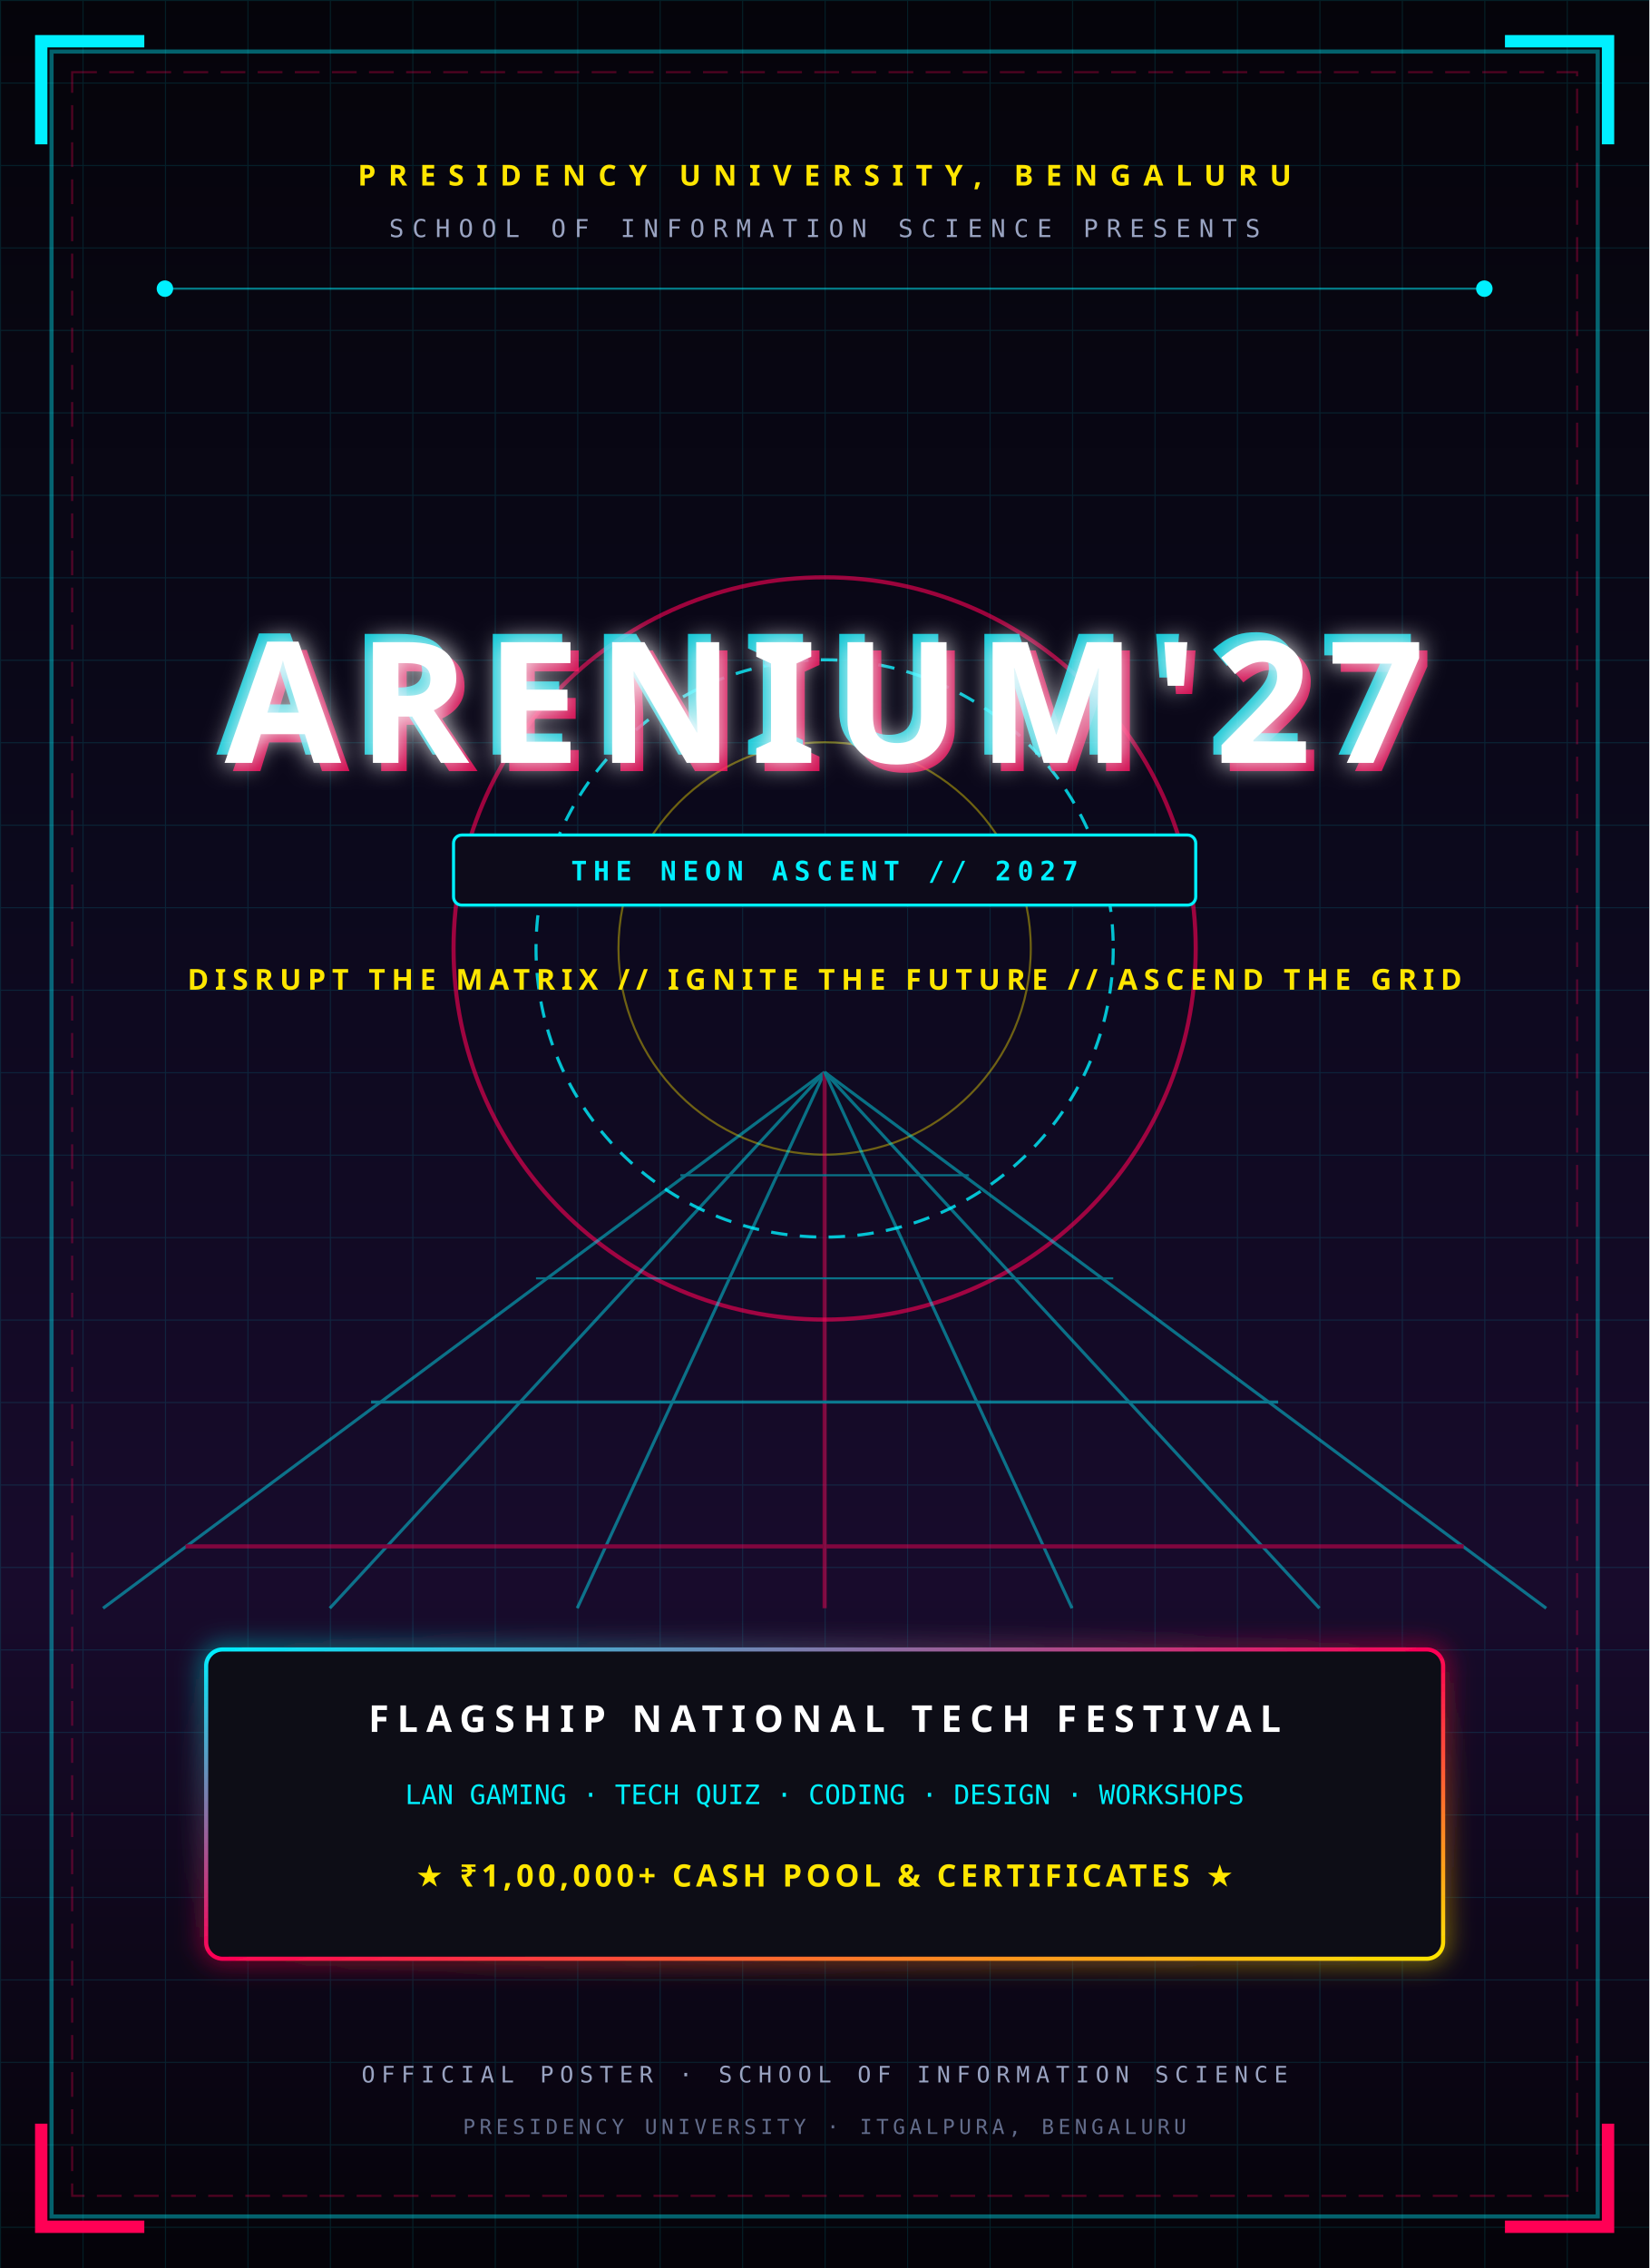
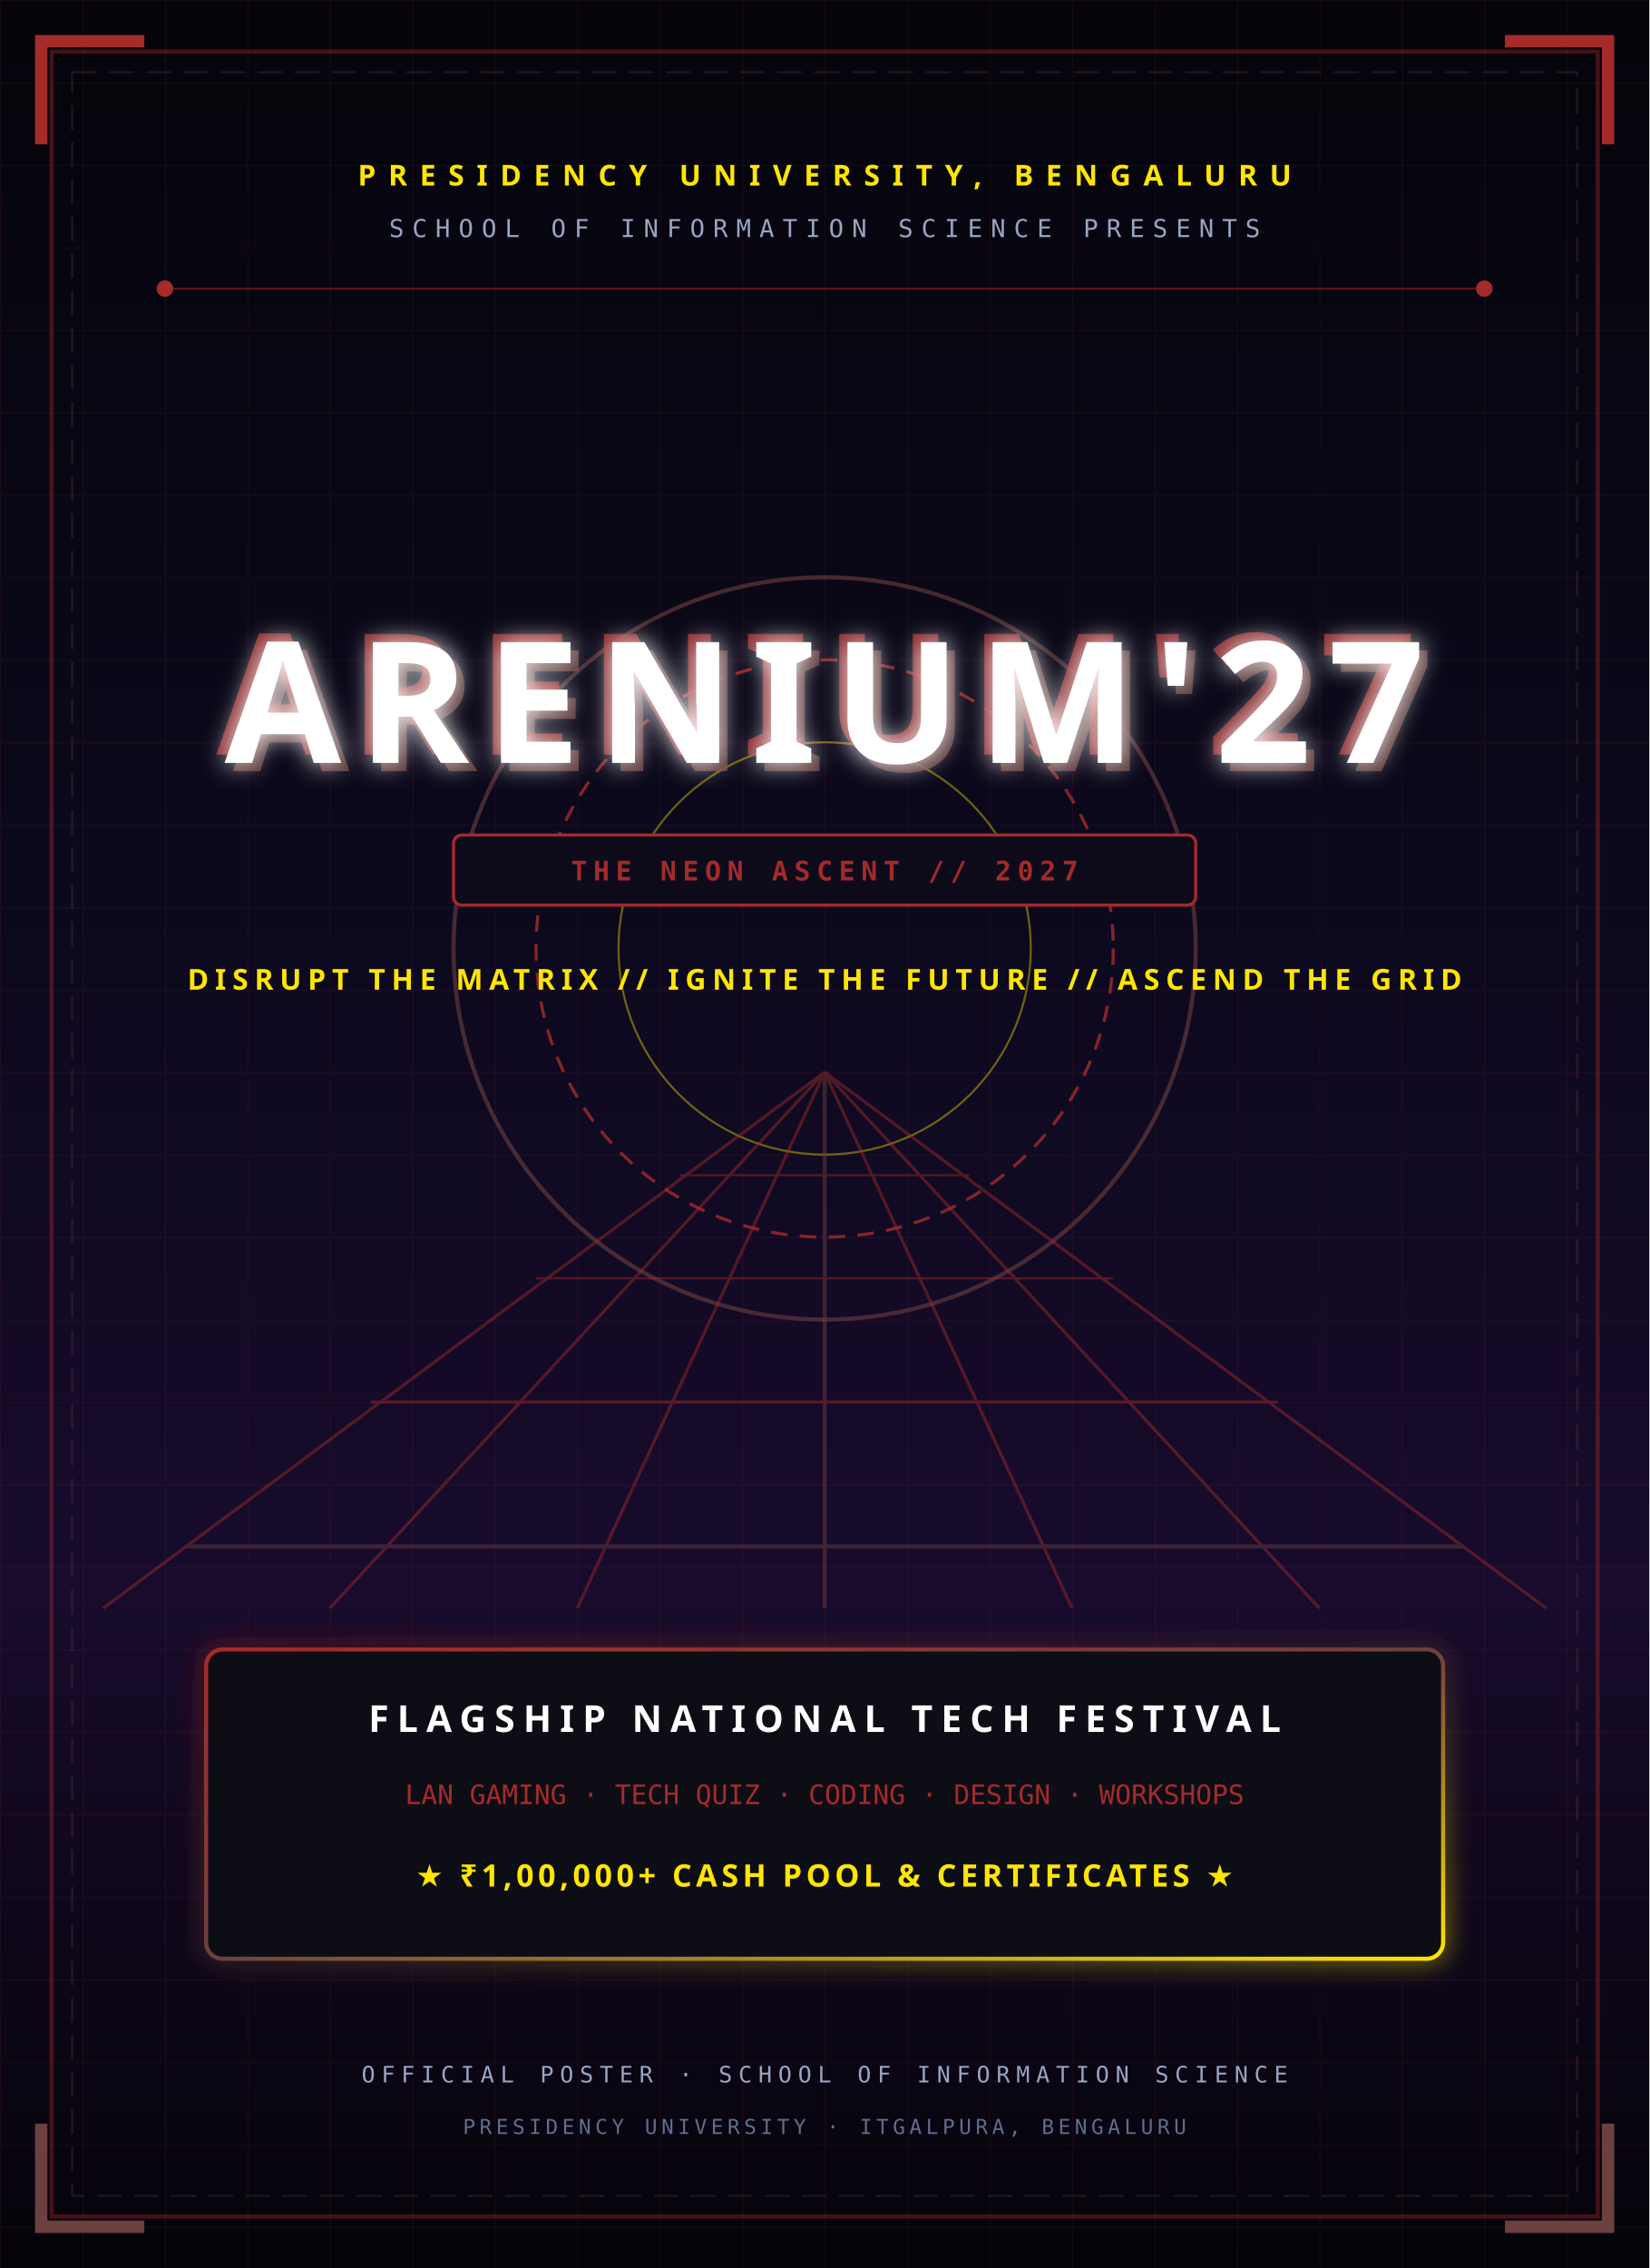
<svg xmlns="http://www.w3.org/2000/svg" viewBox="0 0 800 1100" width="800" height="1100">
  <defs>
    <linearGradient id="bgGrad" x1="0%" y1="0%" x2="0%" y2="100%">
      <stop offset="0%" stop-color="#05040a" />
      <stop offset="40%" stop-color="#0c091d" />
      <stop offset="70%" stop-color="#180b2c" />
      <stop offset="100%" stop-color="#040308" />
    </linearGradient>
    <linearGradient id="neonPinkCyan" x1="0%" y1="0%" x2="100%" y2="100%">
-       <stop offset="0%" stop-color="#00f0ff" />
-       <stop offset="50%" stop-color="#ff0055" />
+       <stop offset="0%" stop-color="#A52A2A" />
+       <stop offset="50%" stop-color="#6C403E" />
      <stop offset="100%" stop-color="#ffe600" />
    </linearGradient>
    <filter id="pGlow" x="-20%" y="-20%" width="140%" height="140%">
      <feGaussianBlur stdDeviation="6" result="blur" />
      <feMerge>
        <feMergeNode in="blur" />
        <feMergeNode in="SourceGraphic" />
      </feMerge>
    </filter>
    <pattern id="grid" width="40" height="40" patternUnits="userSpaceOnUse">
-       <path d="M 40 0 L 0 0 0 40" fill="none" stroke="rgba(0, 240, 255, 0.12)" stroke-width="1" />
+       <path d="M 40 0 L 0 0 0 40" fill="none" stroke="rgba(165, 42, 42, 0.12)" stroke-width="1" />
    </pattern>
  </defs>
  <rect width="800" height="1100" fill="url(#bgGrad)" />
  <rect width="800" height="1100" fill="url(#grid)" />
-   <rect x="25" y="25" width="750" height="1050" fill="none" stroke="rgba(0, 240, 255, 0.4)" stroke-width="2" />
-   <rect x="35" y="35" width="730" height="1030" fill="none" stroke="rgba(255, 0, 85, 0.3)" stroke-width="1" stroke-dasharray="12,6" />
-   <path d="M 20,70 L 20,20 L 70,20" fill="none" stroke="#00f0ff" stroke-width="6" />
-   <path d="M 780,70 L 780,20 L 730,20" fill="none" stroke="#00f0ff" stroke-width="6" />
-   <path d="M 20,1030 L 20,1080 L 70,1080" fill="none" stroke="#ff0055" stroke-width="6" />
-   <path d="M 780,1030 L 780,1080 L 730,1080" fill="none" stroke="#ff0055" stroke-width="6" />
+   <rect x="25" y="25" width="750" height="1050" fill="none" stroke="rgba(165, 42, 42, 0.4)" stroke-width="2" />
+   <rect x="35" y="35" width="730" height="1030" fill="none" stroke="rgba(108, 64, 62, 0.3)" stroke-width="1" stroke-dasharray="12,6" />
+   <path d="M 20,70 L 20,20 L 70,20" fill="none" stroke="#A52A2A" stroke-width="6" />
+   <path d="M 780,70 L 780,20 L 730,20" fill="none" stroke="#A52A2A" stroke-width="6" />
+   <path d="M 20,1030 L 20,1080 L 70,1080" fill="none" stroke="#6C403E" stroke-width="6" />
+   <path d="M 780,1030 L 780,1080 L 730,1080" fill="none" stroke="#6C403E" stroke-width="6" />
  <text x="400" y="90" font-family="'Orbitron', sans-serif" font-size="14" font-weight="700" letter-spacing="6" fill="#ffe600" text-anchor="middle">PRESIDENCY UNIVERSITY, BENGALURU</text>
  <text x="400" y="115" font-family="'JetBrains Mono', monospace" font-size="12" letter-spacing="4" fill="#9aa4c2" text-anchor="middle">SCHOOL OF INFORMATION SCIENCE PRESENTS</text>
-   <line x1="80" y1="140" x2="720" y2="140" stroke="#00f0ff" stroke-width="1" opacity="0.5" />
-   <circle cx="80" cy="140" r="4" fill="#00f0ff" />
-   <circle cx="720" cy="140" r="4" fill="#00f0ff" />
-   <circle cx="400" cy="460" r="180" fill="none" stroke="#ff0055" stroke-width="2" opacity="0.6" />
-   <circle cx="400" cy="460" r="140" fill="none" stroke="#00f0ff" stroke-width="1.5" stroke-dasharray="8,6" opacity="0.8" />
+   <line x1="80" y1="140" x2="720" y2="140" stroke="#A52A2A" stroke-width="1" opacity="0.5" />
+   <circle cx="80" cy="140" r="4" fill="#A52A2A" />
+   <circle cx="720" cy="140" r="4" fill="#A52A2A" />
+   <circle cx="400" cy="460" r="180" fill="none" stroke="#6C403E" stroke-width="2" opacity="0.6" />
+   <circle cx="400" cy="460" r="140" fill="none" stroke="#A52A2A" stroke-width="1.5" stroke-dasharray="8,6" opacity="0.8" />
  <circle cx="400" cy="460" r="100" fill="none" stroke="#ffe600" stroke-width="1" opacity="0.4" />
  <g opacity="0.45">
-     <line x1="400" y1="520" x2="50" y2="780" stroke="#00f0ff" stroke-width="1.5" />
-     <line x1="400" y1="520" x2="160" y2="780" stroke="#00f0ff" stroke-width="1.5" />
-     <line x1="400" y1="520" x2="280" y2="780" stroke="#00f0ff" stroke-width="1.5" />
-     <line x1="400" y1="520" x2="400" y2="780" stroke="#ff0055" stroke-width="2" />
-     <line x1="400" y1="520" x2="520" y2="780" stroke="#00f0ff" stroke-width="1.5" />
-     <line x1="400" y1="520" x2="640" y2="780" stroke="#00f0ff" stroke-width="1.5" />
-     <line x1="400" y1="520" x2="750" y2="780" stroke="#00f0ff" stroke-width="1.5" />
-     <line x1="330" y1="570" x2="470" y2="570" stroke="#00f0ff" stroke-width="1" />
-     <line x1="260" y1="620" x2="540" y2="620" stroke="#00f0ff" stroke-width="1" />
-     <line x1="180" y1="680" x2="620" y2="680" stroke="#00f0ff" stroke-width="1.5" />
-     <line x1="90" y1="750" x2="710" y2="750" stroke="#ff0055" stroke-width="2" />
+     <line x1="400" y1="520" x2="50" y2="780" stroke="#A52A2A" stroke-width="1.5" />
+     <line x1="400" y1="520" x2="160" y2="780" stroke="#A52A2A" stroke-width="1.5" />
+     <line x1="400" y1="520" x2="280" y2="780" stroke="#A52A2A" stroke-width="1.5" />
+     <line x1="400" y1="520" x2="400" y2="780" stroke="#6C403E" stroke-width="2" />
+     <line x1="400" y1="520" x2="520" y2="780" stroke="#A52A2A" stroke-width="1.5" />
+     <line x1="400" y1="520" x2="640" y2="780" stroke="#A52A2A" stroke-width="1.5" />
+     <line x1="400" y1="520" x2="750" y2="780" stroke="#A52A2A" stroke-width="1.5" />
+     <line x1="330" y1="570" x2="470" y2="570" stroke="#A52A2A" stroke-width="1" />
+     <line x1="260" y1="620" x2="540" y2="620" stroke="#A52A2A" stroke-width="1" />
+     <line x1="180" y1="680" x2="620" y2="680" stroke="#A52A2A" stroke-width="1.5" />
+     <line x1="90" y1="750" x2="710" y2="750" stroke="#6C403E" stroke-width="2" />
  </g>
-   <text x="404" y="374" font-family="'Orbitron', sans-serif" font-size="82" font-weight="900" letter-spacing="8" fill="#ff0055" opacity="0.8" text-anchor="middle">ARENIUM'27</text>
-   <text x="396" y="366" font-family="'Orbitron', sans-serif" font-size="82" font-weight="900" letter-spacing="8" fill="#00f0ff" opacity="0.8" text-anchor="middle">ARENIUM'27</text>
+   <text x="404" y="374" font-family="'Orbitron', sans-serif" font-size="82" font-weight="900" letter-spacing="8" fill="#6C403E" opacity="0.8" text-anchor="middle">ARENIUM'27</text>
+   <text x="396" y="366" font-family="'Orbitron', sans-serif" font-size="82" font-weight="900" letter-spacing="8" fill="#A52A2A" opacity="0.8" text-anchor="middle">ARENIUM'27</text>
  <text x="400" y="370" font-family="'Orbitron', sans-serif" font-size="82" font-weight="900" letter-spacing="8" fill="#ffffff" text-anchor="middle" filter="url(#pGlow)">ARENIUM'27</text>
-   <rect x="220" y="405" width="360" height="34" rx="4" fill="#0d0b1a" stroke="#00f0ff" stroke-width="1.5" />
-   <text x="400" y="427" font-family="'JetBrains Mono', monospace" font-size="13" font-weight="700" letter-spacing="3" fill="#00f0ff" text-anchor="middle">THE NEON ASCENT // 2027</text>
+   <rect x="220" y="405" width="360" height="34" rx="4" fill="#0d0b1a" stroke="#A52A2A" stroke-width="1.5" />
+   <text x="400" y="427" font-family="'JetBrains Mono', monospace" font-size="13" font-weight="700" letter-spacing="3" fill="#A52A2A" text-anchor="middle">THE NEON ASCENT // 2027</text>
  <text x="400" y="480" font-family="'Orbitron', sans-serif" font-size="14" font-weight="700" letter-spacing="3" fill="#ffe600" text-anchor="middle">
    DISRUPT THE MATRIX  //  IGNITE THE FUTURE  //  ASCEND THE GRID
  </text>
  <g transform="translate(100, 800)">
    <rect width="600" height="150" rx="8" fill="#090815" stroke="url(#neonPinkCyan)" stroke-width="2" filter="url(#pGlow)" />
    <text x="300" y="40" font-family="'Orbitron', sans-serif" font-size="18" font-weight="800" letter-spacing="4" fill="#ffffff" text-anchor="middle">
      FLAGSHIP NATIONAL TECH FESTIVAL
    </text>
-     <text x="300" y="75" font-family="'JetBrains Mono', monospace" font-size="13" fill="#00f0ff" text-anchor="middle">
+     <text x="300" y="75" font-family="'JetBrains Mono', monospace" font-size="13" fill="#A52A2A" text-anchor="middle">
      LAN GAMING · TECH QUIZ · CODING · DESIGN · WORKSHOPS
    </text>
    <text x="300" y="115" font-family="'Orbitron', sans-serif" font-size="15" font-weight="700" letter-spacing="2" fill="#ffe600" text-anchor="middle">
      ★ ₹1,00,000+ CASH POOL &amp; CERTIFICATES ★
    </text>
  </g>
  <text x="400" y="1010" font-family="'JetBrains Mono', monospace" font-size="11" letter-spacing="3" fill="#9aa4c2" text-anchor="middle">
    OFFICIAL POSTER · SCHOOL OF INFORMATION SCIENCE
  </text>
  <text x="400" y="1035" font-family="'JetBrains Mono', monospace" font-size="10" letter-spacing="2" fill="#626c8b" text-anchor="middle">
    PRESIDENCY UNIVERSITY · ITGALPURA, BENGALURU
  </text>
</svg>
